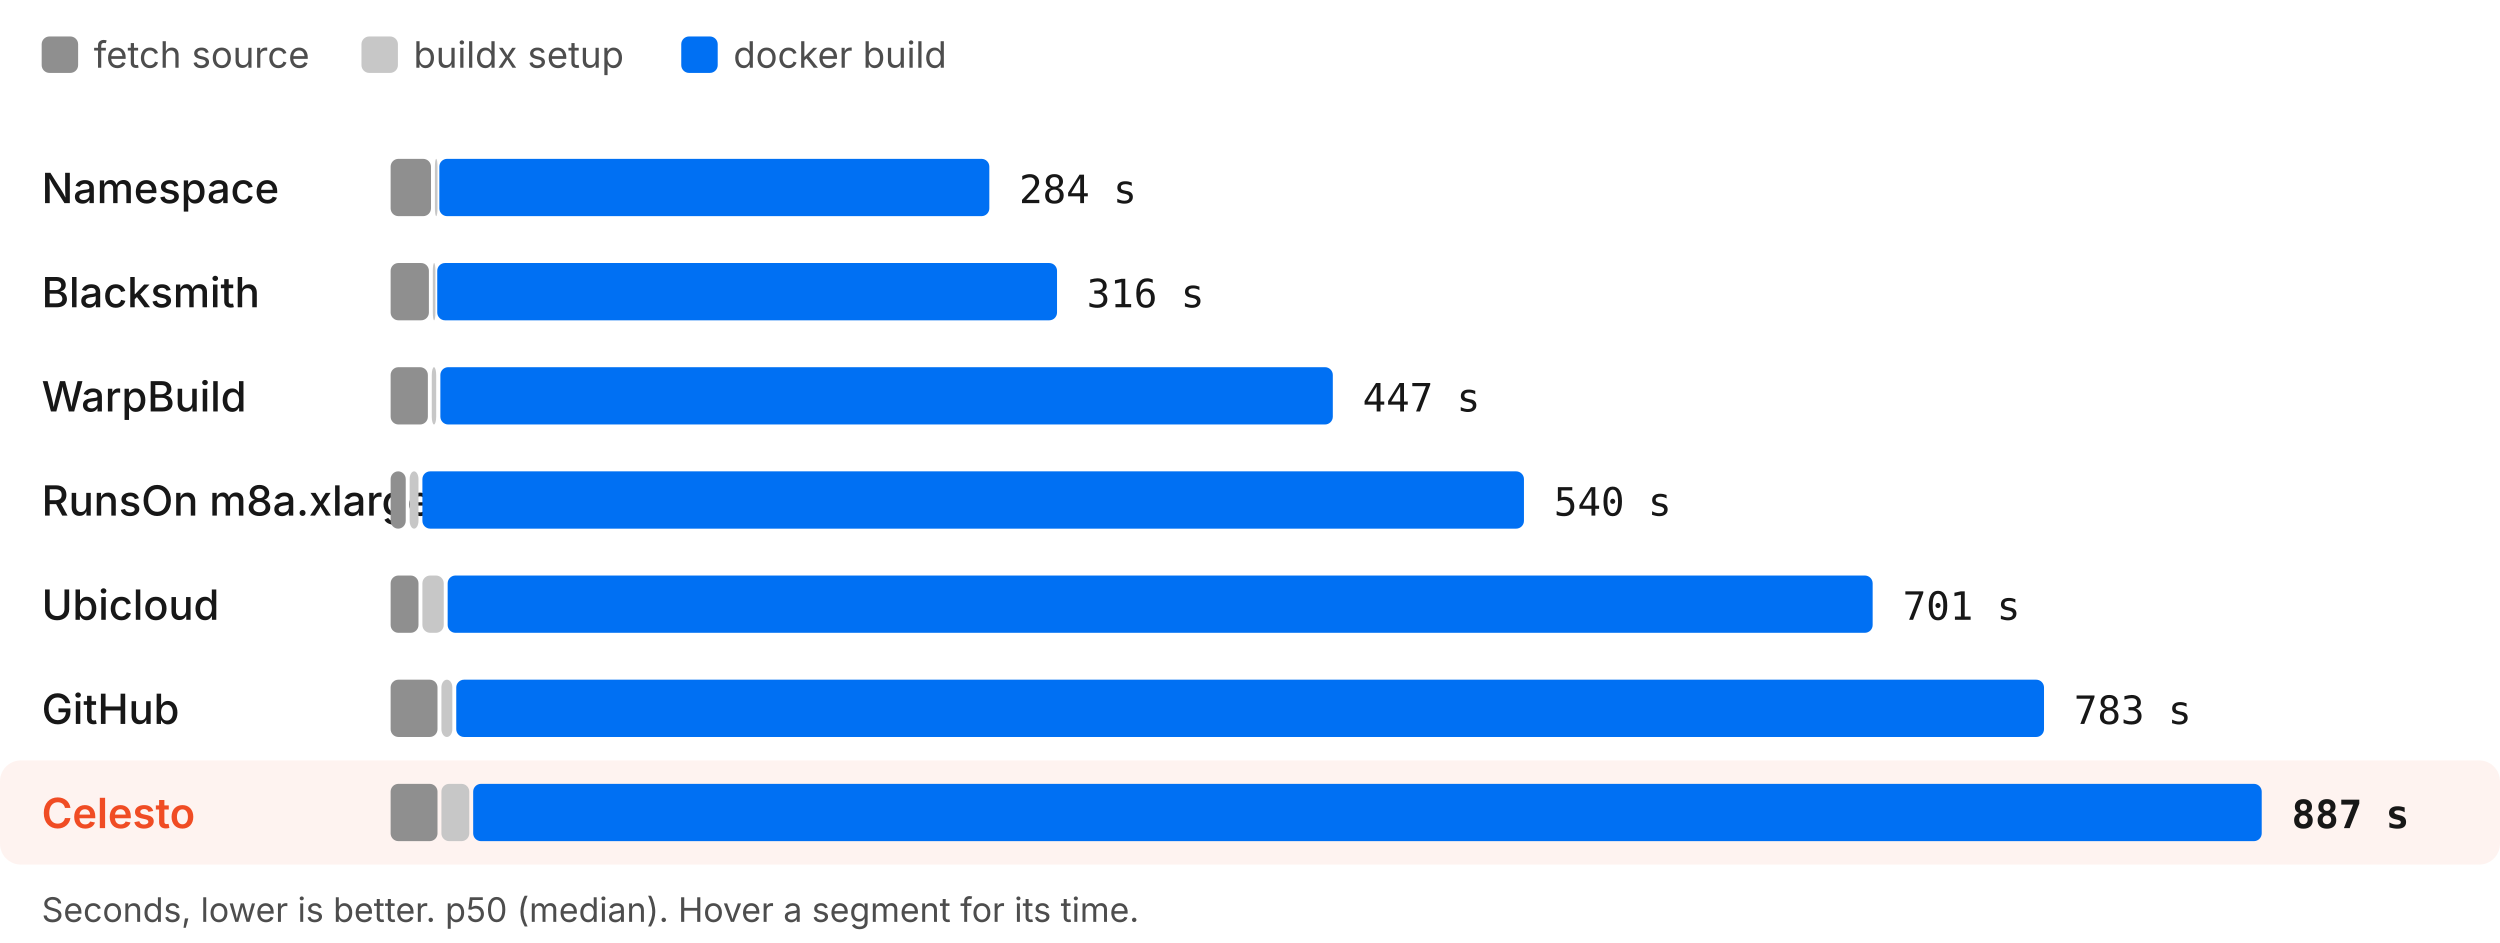
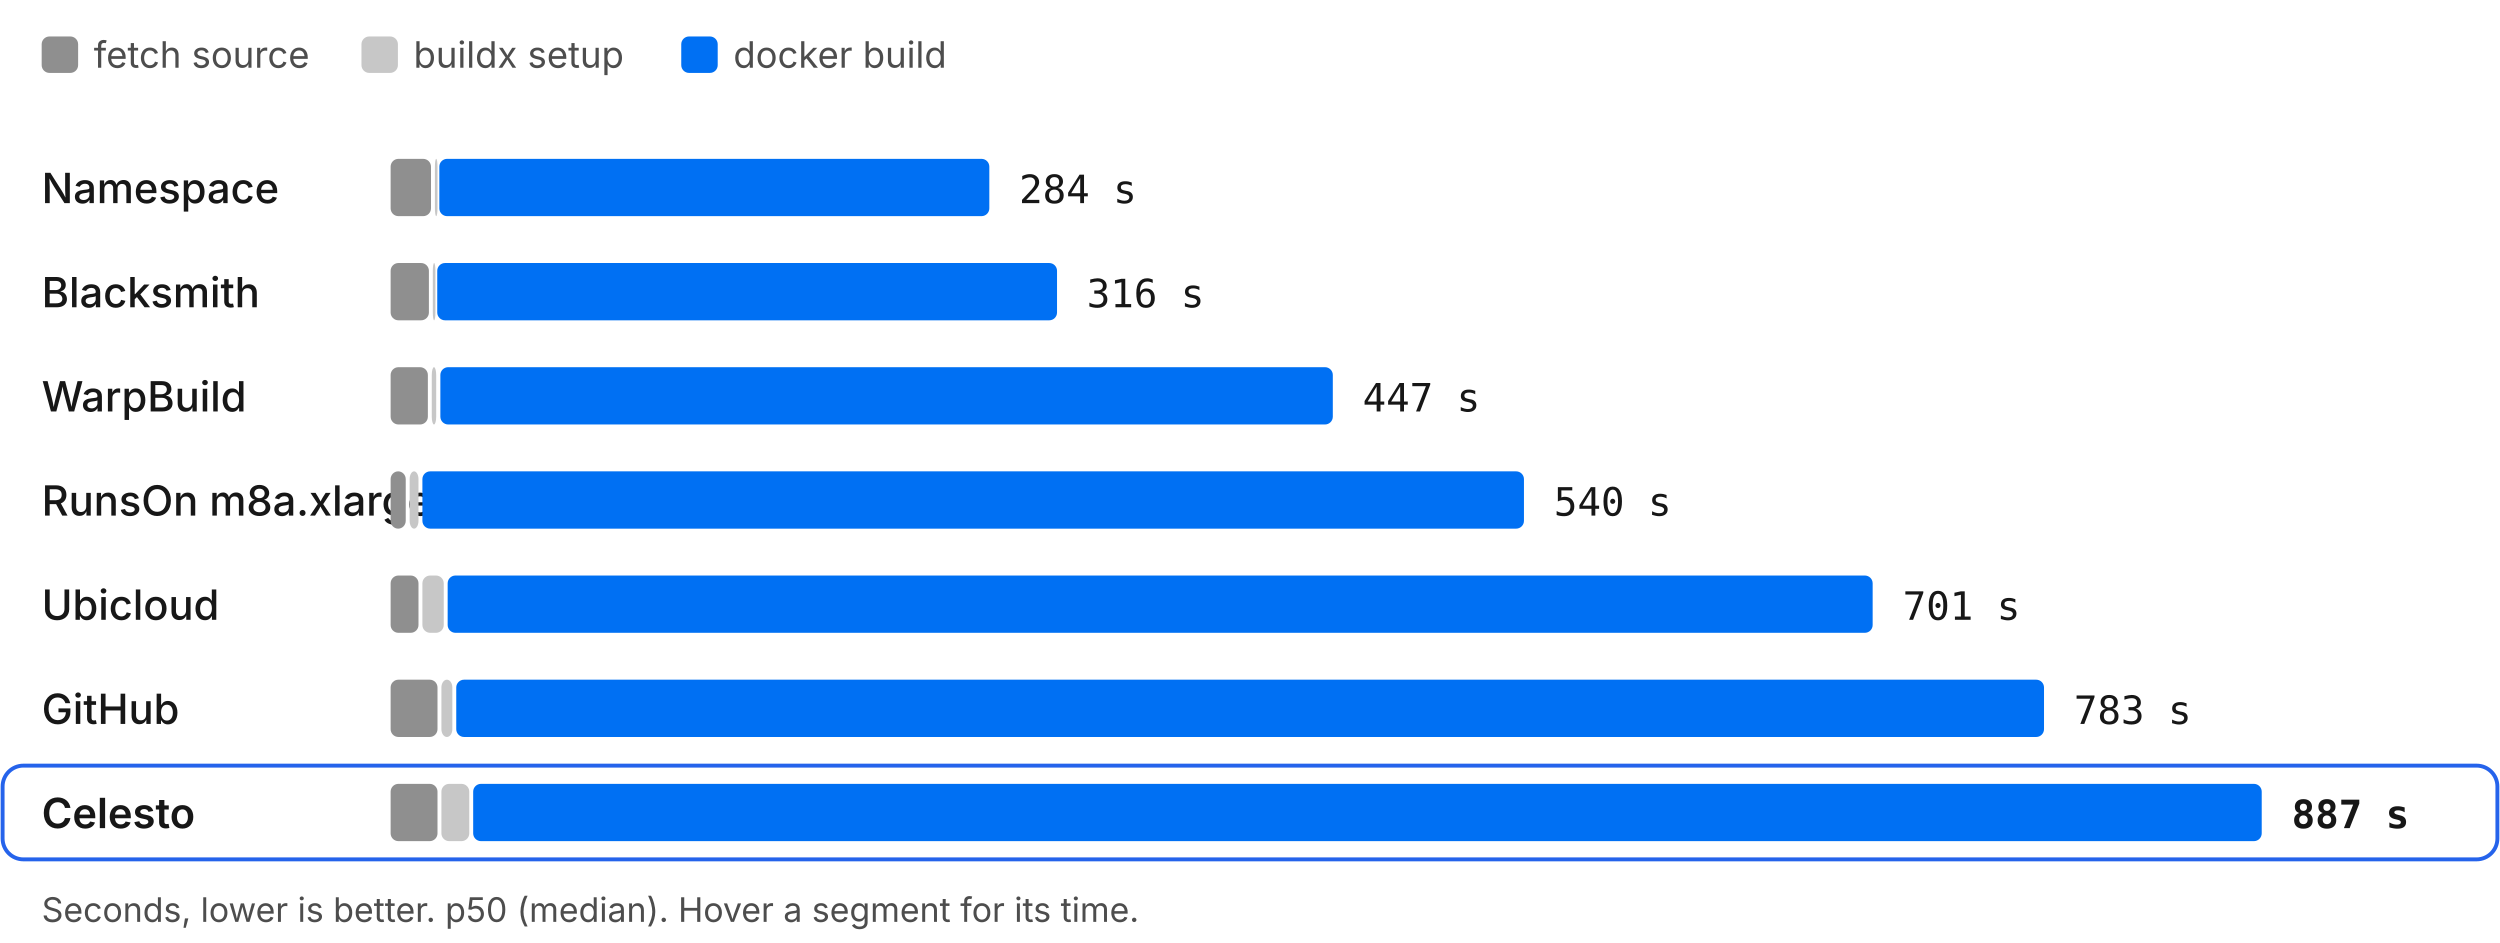
<svg xmlns="http://www.w3.org/2000/svg" viewBox="0 0 960 362" font-family="Geist,Inter,-apple-system,BlinkMacSystemFont,Segoe UI,sans-serif">
-   <style>.t{fill:#171717}.m{fill:#4d4d4d}.hl{fill:#F04C24;fill-opacity:.07}.n{fill:#8f8f8f;fill-opacity:.12}</style>
+   <style>.t{fill:#171717}.m{fill:#4d4d4d}.n{fill:#8f8f8f;fill-opacity:.12}</style>
  <rect x="16" y="14" width="14" height="14" rx="3" fill="#8f8f8f" />
  <text x="36" y="26" font-size="14" class="m">fetch source</text>
  <rect x="138.8" y="14" width="14" height="14" rx="3" fill="#c7c7c7" />
  <text x="158.8" y="26" font-size="14" class="m">buildx setup</text>
  <rect x="261.6" y="14" width="14" height="14" rx="3" fill="#0070f3" />
  <text x="281.6" y="26" font-size="14" class="m">docker build</text>
  <text x="16" y="78" font-size="16" font-weight="500" class="t">Namespace</text>
  <rect x="150.0" y="61" width="15.5" height="22" rx="3" fill="#8f8f8f" />
  <rect x="167.0" y="61" width="1.0" height="22" rx="3" fill="#c7c7c7" />
  <rect x="168.7" y="61" width="211.2" height="22" rx="3" fill="#0070f3" />
  <text x="391.342" y="78" font-size="15" font-weight="400" font-family="Geist Mono,SFMono-Regular,Menlo,Consolas,monospace" class="t">284 s</text>
  <text x="16" y="118" font-size="16" font-weight="500" class="t">Blacksmith</text>
  <rect x="150.0" y="101" width="14.7" height="22" rx="3" fill="#8f8f8f" />
  <rect x="166.2" y="101" width="1.0" height="22" rx="3" fill="#c7c7c7" />
  <rect x="167.9" y="101" width="238.0" height="22" rx="3" fill="#0070f3" />
  <text x="417.317" y="118" font-size="15" font-weight="400" font-family="Geist Mono,SFMono-Regular,Menlo,Consolas,monospace" class="t">316 s</text>
  <text x="16" y="158" font-size="16" font-weight="500" class="t">WarpBuild</text>
  <rect x="150.0" y="141" width="14.3" height="22" rx="3" fill="#8f8f8f" />
  <rect x="165.8" y="141" width="1.7" height="22" rx="3" fill="#c7c7c7" />
  <rect x="169.1" y="141" width="342.7" height="22" rx="3" fill="#0070f3" />
  <text x="523.247" y="158" font-size="15" font-weight="400" font-family="Geist Mono,SFMono-Regular,Menlo,Consolas,monospace" class="t">447 s</text>
  <text x="16" y="198" font-size="16" font-weight="500" class="t">RunsOn m8a.xlarge</text>
  <rect x="150.0" y="181" width="5.8" height="22" rx="3" fill="#8f8f8f" />
  <rect x="157.3" y="181" width="3.4" height="22" rx="3" fill="#c7c7c7" />
  <rect x="162.2" y="181" width="423.0" height="22" rx="3" fill="#0070f3" />
  <text x="596.708" y="198" font-size="15" font-weight="400" font-family="Geist Mono,SFMono-Regular,Menlo,Consolas,monospace" class="t">540 s</text>
  <text x="16" y="238" font-size="16" font-weight="500" class="t">Ubicloud</text>
  <rect x="150.0" y="221" width="10.7" height="22" rx="3" fill="#8f8f8f" />
  <rect x="162.2" y="221" width="8.2" height="22" rx="3" fill="#c7c7c7" />
  <rect x="171.9" y="221" width="547.2" height="22" rx="3" fill="#0070f3" />
  <text x="730.643" y="238" font-size="15" font-weight="400" font-family="Geist Mono,SFMono-Regular,Menlo,Consolas,monospace" class="t">701 s</text>
  <text x="16" y="278" font-size="16" font-weight="500" class="t">GitHub</text>
  <rect x="150.0" y="261" width="18.0" height="22" rx="3" fill="#8f8f8f" />
  <rect x="169.5" y="261" width="4.2" height="22" rx="3" fill="#c7c7c7" />
  <rect x="175.2" y="261" width="609.7" height="22" rx="3" fill="#0070f3" />
  <text x="796.392" y="278" font-size="15" font-weight="400" font-family="Geist Mono,SFMono-Regular,Menlo,Consolas,monospace" class="t">783 s</text>
-   <rect x="0" y="292" width="960" height="40" rx="8" class="hl" />
-   <text x="16" y="318" font-size="16" font-weight="600" fill="#F04C24">Celesto</text>
+   <rect x="1" y="294" width="958" height="36" rx="8" fill="none" stroke="#2563EB" stroke-width="1.5" />
+   <text x="16" y="318" font-size="16" font-weight="600" class="t">Celesto</text>
  <rect x="150.0" y="301" width="18.0" height="22" rx="3" fill="#8f8f8f" />
  <rect x="169.5" y="301" width="10.7" height="22" rx="3" fill="#c7c7c7" />
  <rect x="181.7" y="301" width="686.8" height="22" rx="3" fill="#0070f3" />
  <text x="880" y="318" font-size="15" font-weight="600" font-family="Geist Mono,SFMono-Regular,Menlo,Consolas,monospace" class="t">887 s</text>
  <text x="16" y="354" font-size="13" class="m">Seconds, lower is better. p50 (median). Hover a segment for its time.</text>
</svg>
